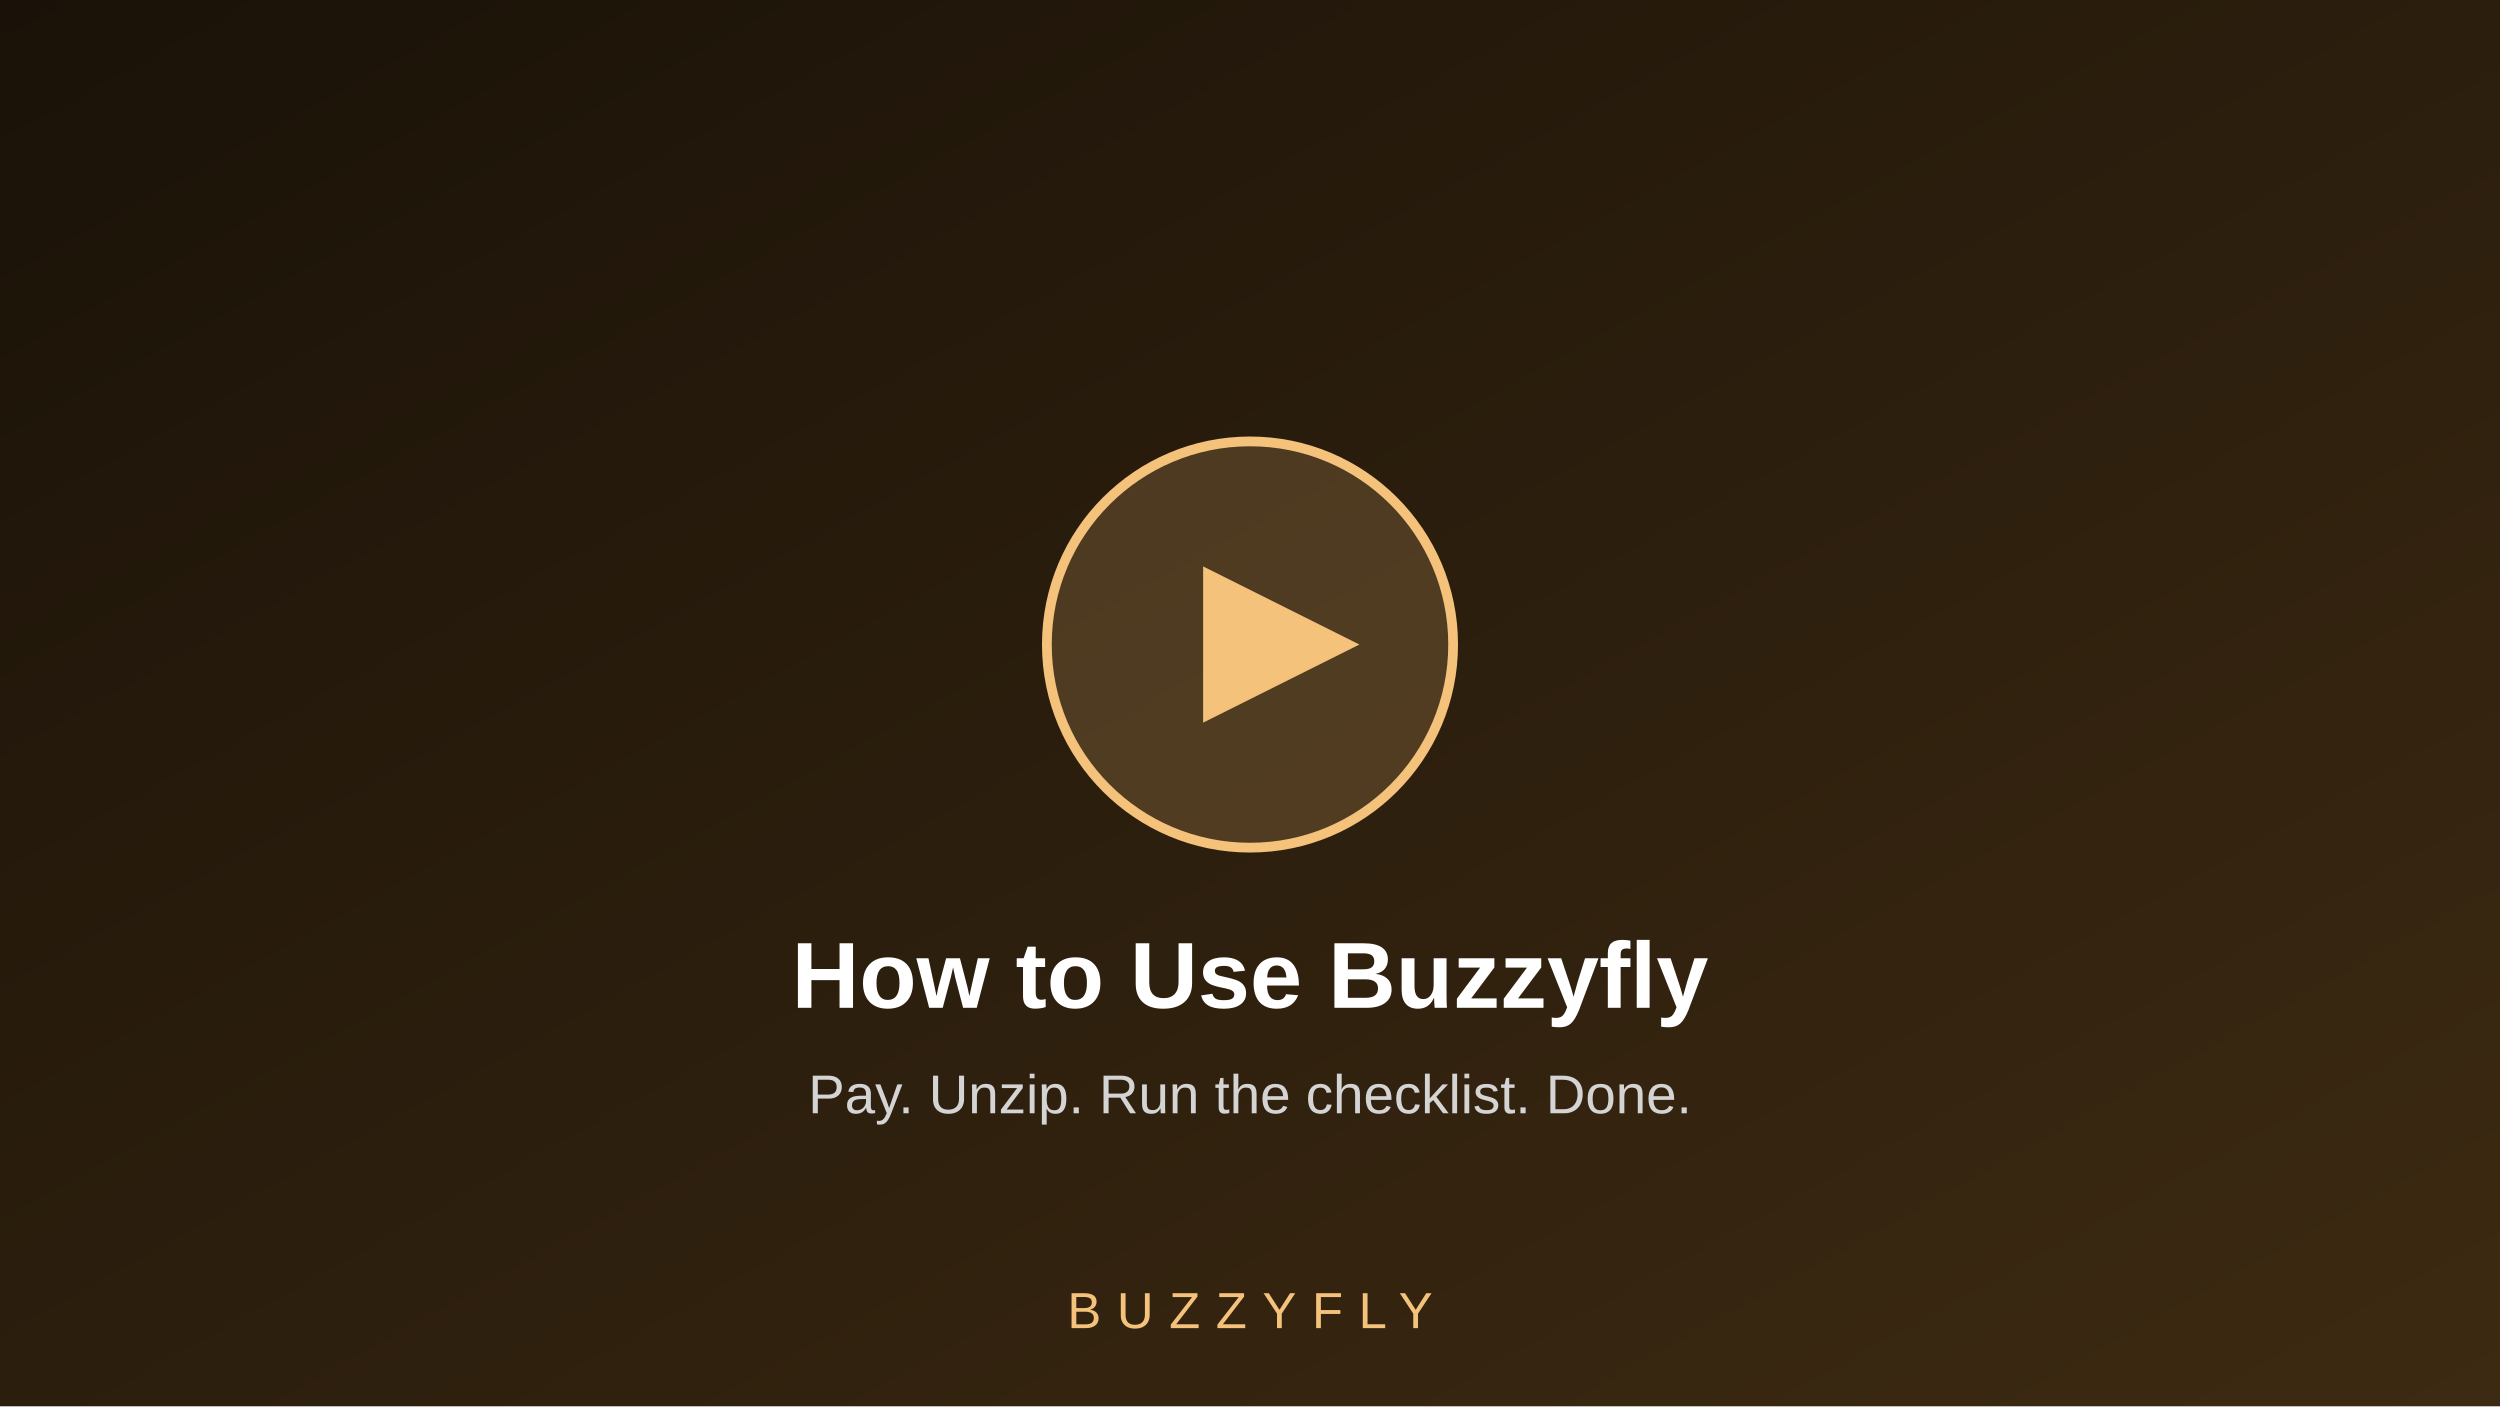
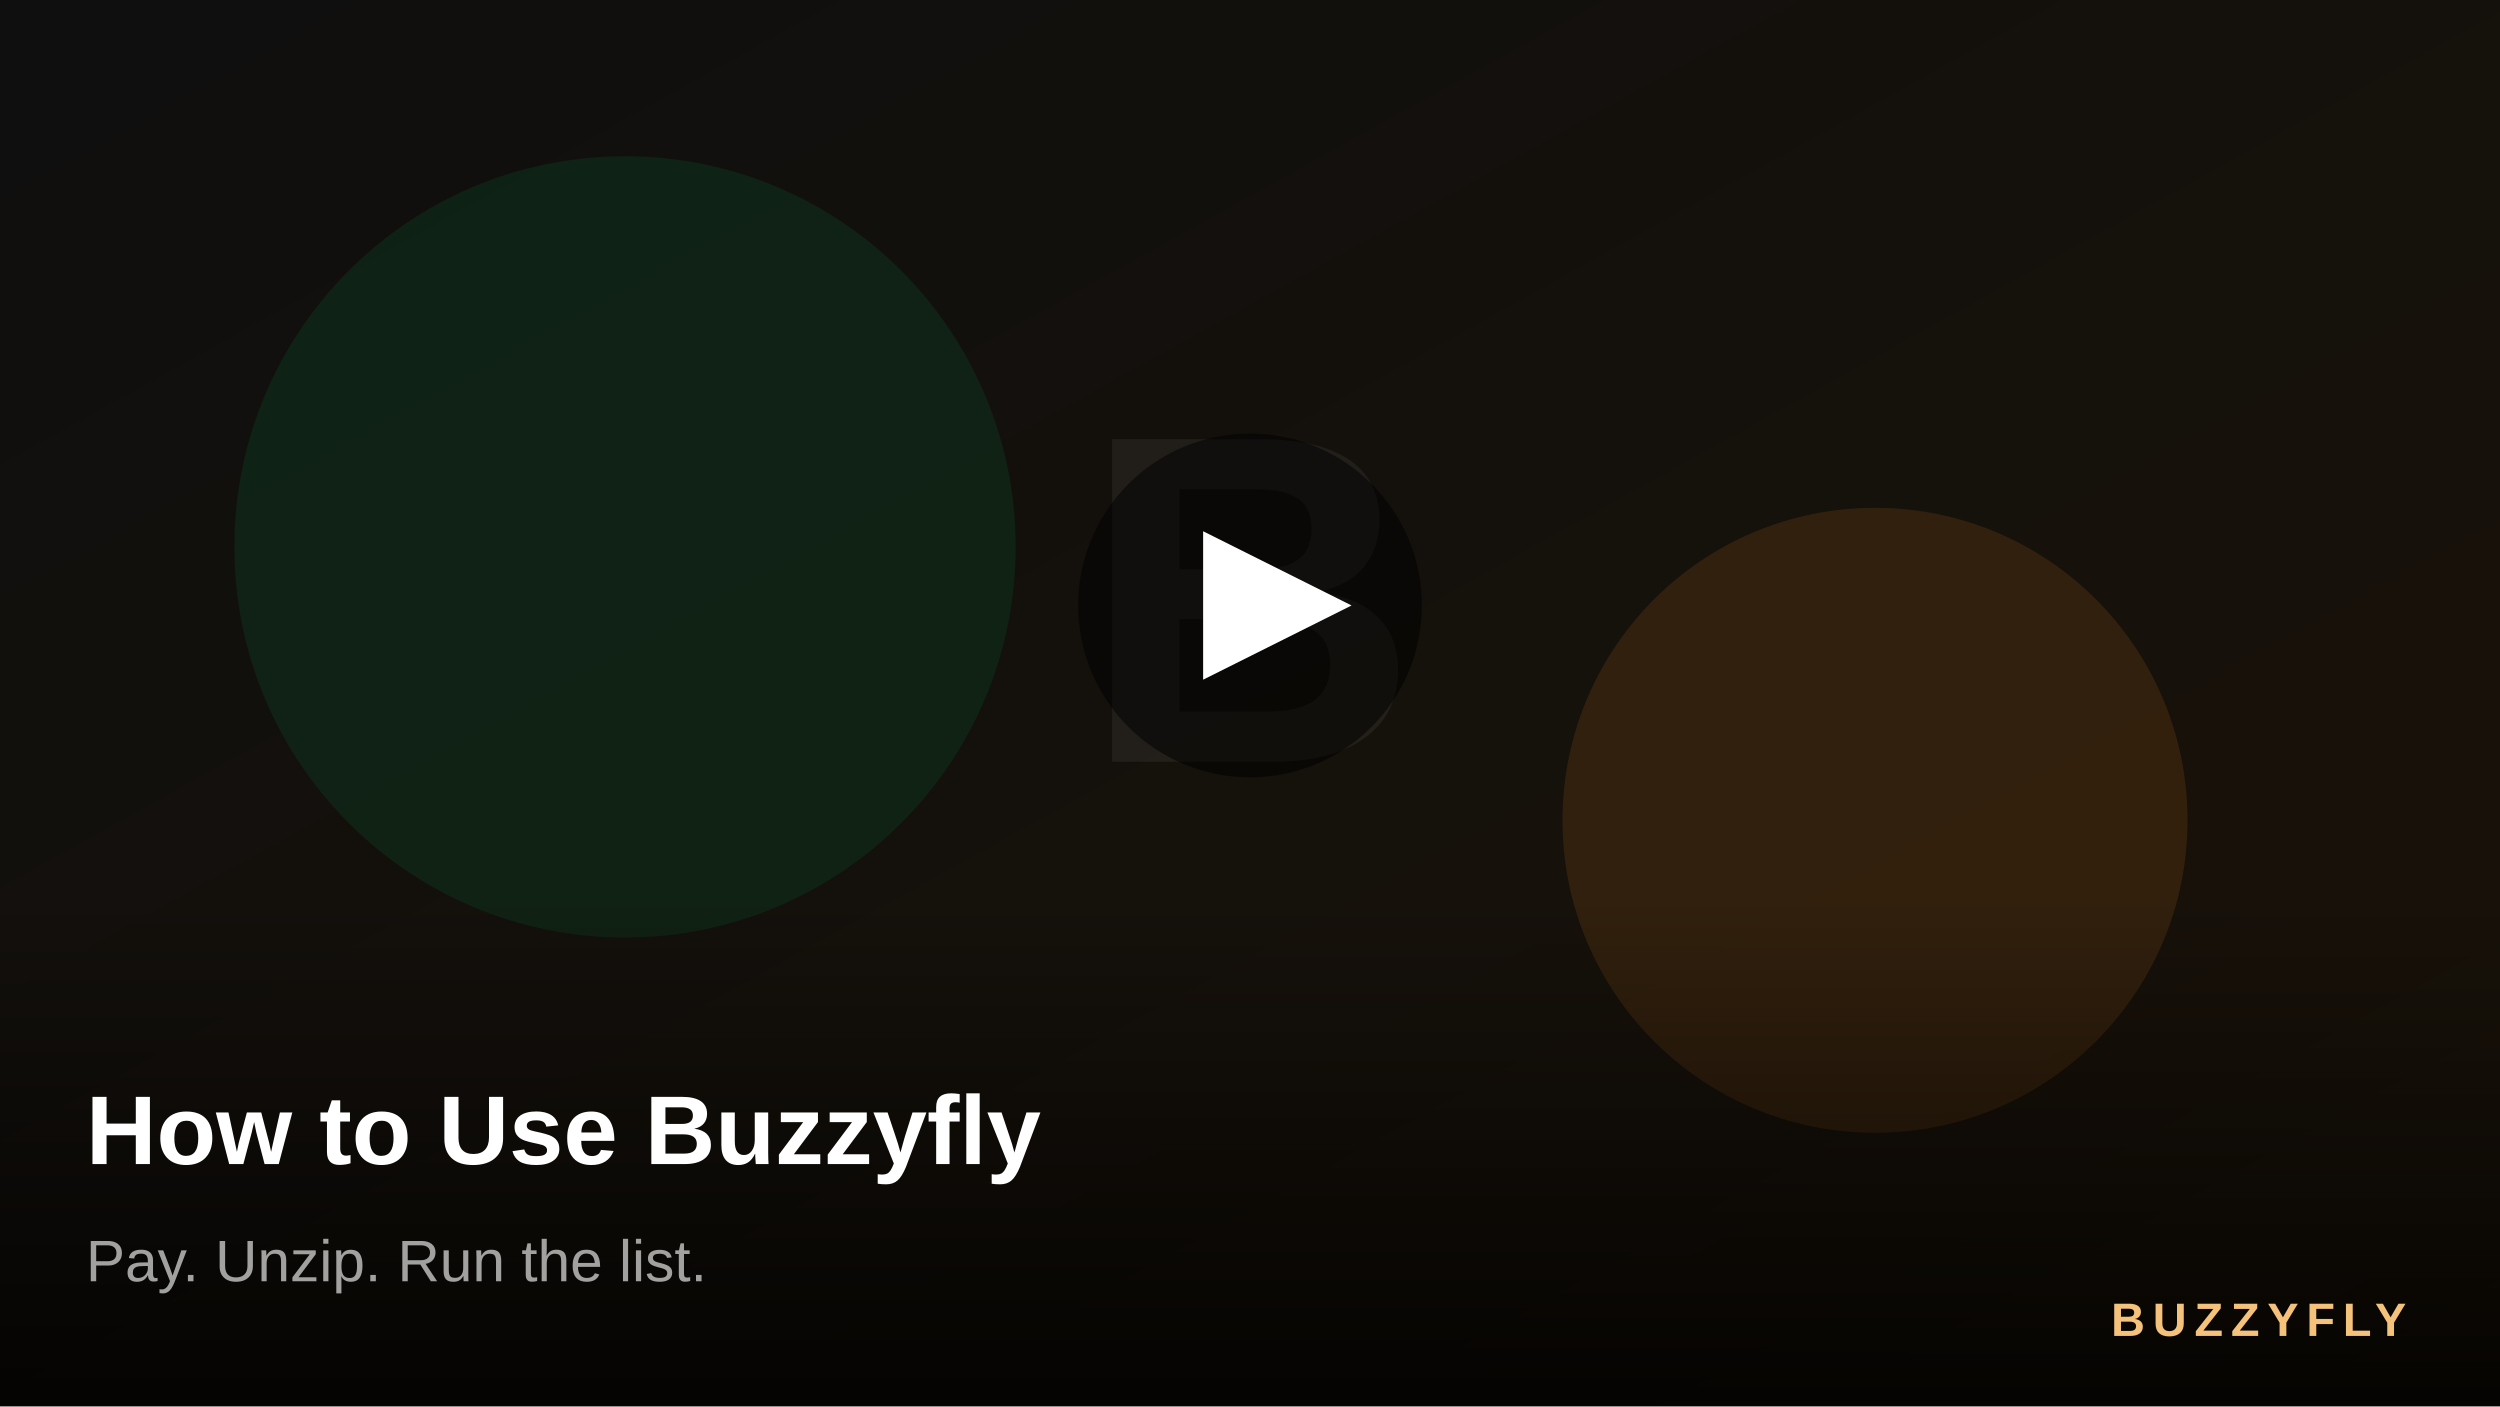
<svg xmlns="http://www.w3.org/2000/svg" viewBox="0 0 640 360">
  <defs>
-     <linearGradient id="bg" x1="0" y1="0" x2="1" y2="1">
-       <stop offset="0%" stop-color="#1a1208" />
-       <stop offset="100%" stop-color="#3d2a12" />
+     <linearGradient id="g" x1="0" y1="0" x2="1" y2="1">
+       <stop offset="0%" stop-color="#0f0f0f" />
+       <stop offset="100%" stop-color="#1a1208" />
+     </linearGradient>
+     <linearGradient id="a" x1="0" y1="0" x2="0" y2="1">
+       <stop offset="0%" stop-color="rgba(0,0,0,0)" />
+       <stop offset="100%" stop-color="rgba(0,0,0,0.78)" />
    </linearGradient>
  </defs>
-   <rect width="640" height="360" fill="url(#bg)" />
-   <circle cx="320" cy="165" r="52" fill="rgba(244,194,122,0.18)" stroke="#f4c27a" stroke-width="2.5" />
-   <polygon points="308,145 308,185 348,165" fill="#f4c27a" />
-   <text x="320" y="258" text-anchor="middle" font-family="Arial,sans-serif" font-size="24" fill="#fff" font-weight="bold">How to Use Buzzyfly</text>
-   <text x="320" y="285" text-anchor="middle" font-family="Arial,sans-serif" font-size="14" fill="#d4d4d4">Pay. Unzip. Run the checklist. Done.</text>
-   <text x="320" y="340" text-anchor="middle" font-family="Arial,sans-serif" font-size="13" fill="#f4c27a" letter-spacing="4">BUZZYFLY</text>
+   <rect width="640" height="360" fill="url(#g)" />
+   <circle cx="160" cy="140" r="100" fill="rgba(0,120,60,0.18)" />
+   <circle cx="480" cy="210" r="80" fill="rgba(201,120,32,0.15)" />
+   <text x="320" y="195" text-anchor="middle" font-family="Arial Black,Arial,sans-serif" font-size="120" fill="rgba(255,255,255,0.06)" font-weight="900">B</text>
+   <circle cx="320" cy="155" r="44" fill="rgba(0,0,0,0.5)" />
+   <polygon points="308,136 308,174 346,155" fill="white" />
+   <rect width="640" height="130" y="230" fill="url(#a)" />
+   <text x="22" y="298" font-family="Arial,sans-serif" font-size="25" fill="#fff" font-weight="700">How to Use Buzzyfly</text>
+   <text x="22" y="328" font-family="Arial,sans-serif" font-size="15" fill="rgba(255,255,255,0.62)">Pay. Unzip. Run the list.</text>
+   <text x="616" y="342" text-anchor="end" font-family="Arial,sans-serif" font-size="12" fill="#f4c27a" font-weight="700" letter-spacing="2">BUZZYFLY</text>
</svg>
